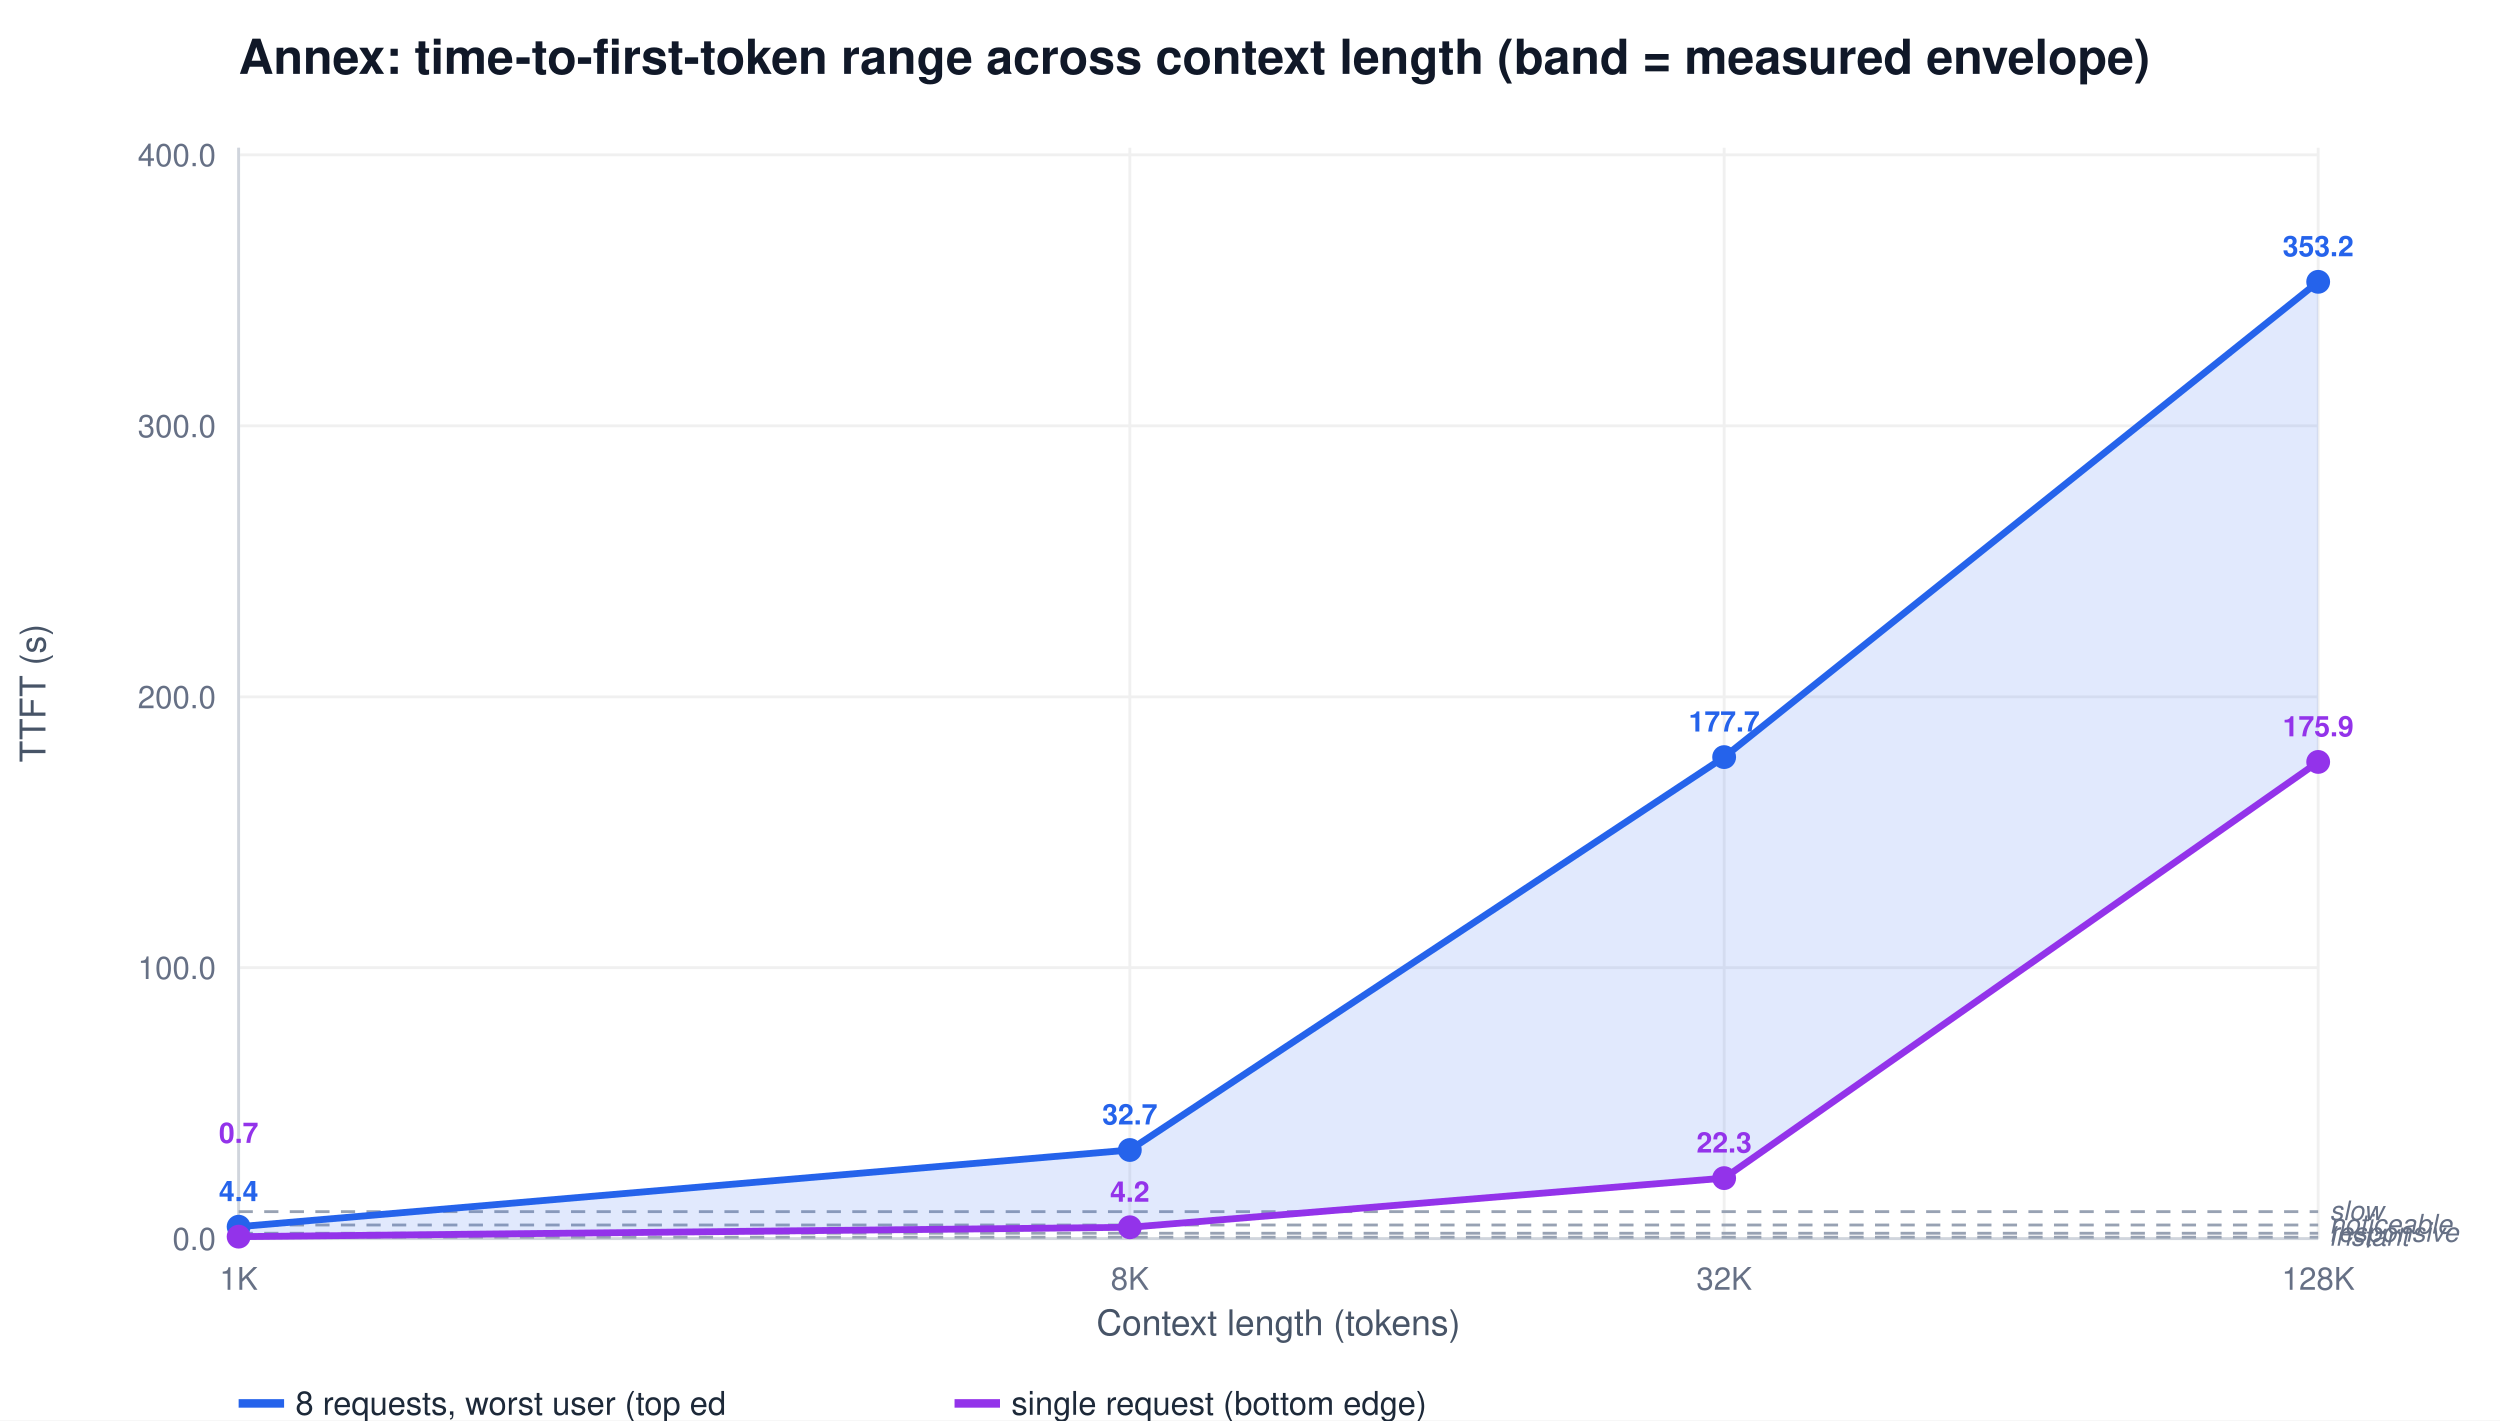
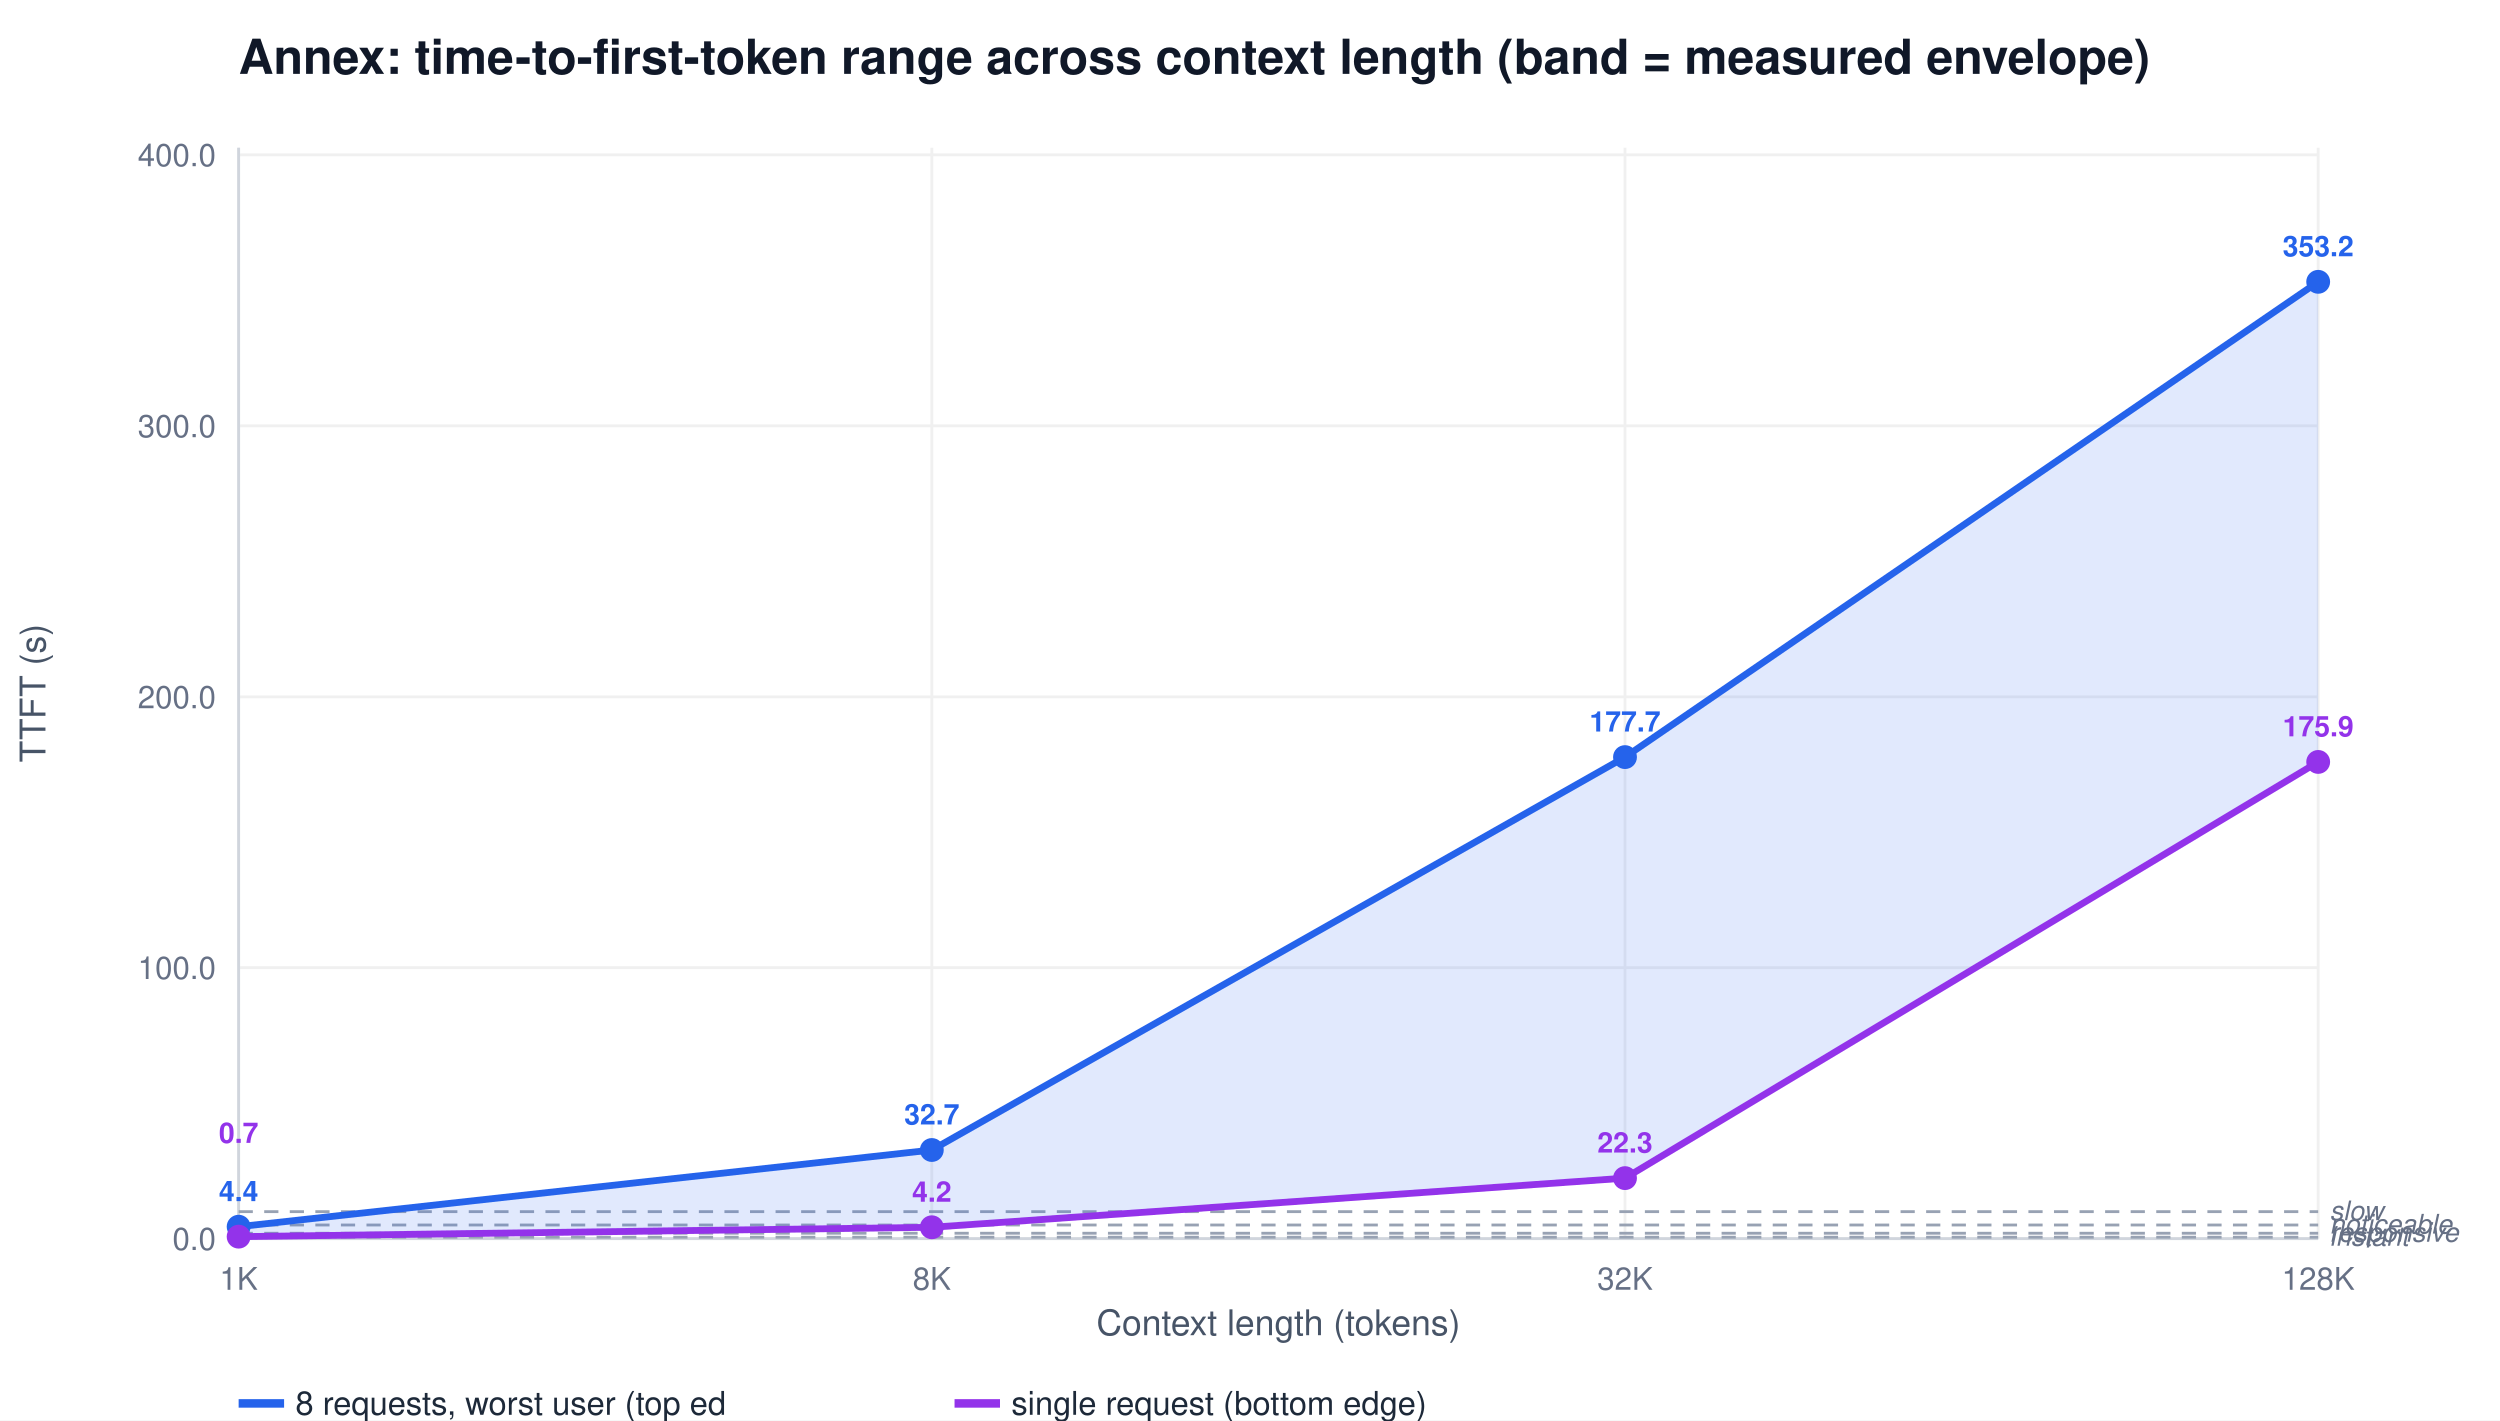
<svg xmlns="http://www.w3.org/2000/svg" width="880" height="500" viewBox="0 0 880 500" font-family="Segoe UI, Helvetica, Arial, sans-serif">
  <rect width="880" height="500" fill="#ffffff" />
  <text x="84" y="26" font-size="17" font-weight="600" fill="#101828">Annex: time-to-first-token range across context length (band = measured envelope)</text>
  <line x1="84" y1="436.0" x2="816" y2="436.0" stroke="#f0f0f0" stroke-width="1" />
  <text x="76" y="440.0" font-size="11" fill="#667085" text-anchor="end">0.0</text>
  <line x1="84" y1="340.6" x2="816" y2="340.6" stroke="#f0f0f0" stroke-width="1" />
  <text x="76" y="344.6" font-size="11" fill="#667085" text-anchor="end">100.0</text>
  <line x1="84" y1="245.3" x2="816" y2="245.3" stroke="#f0f0f0" stroke-width="1" />
  <text x="76" y="249.3" font-size="11" fill="#667085" text-anchor="end">200.0</text>
  <line x1="84" y1="149.9" x2="816" y2="149.9" stroke="#f0f0f0" stroke-width="1" />
  <text x="76" y="153.9" font-size="11" fill="#667085" text-anchor="end">300.0</text>
  <line x1="84" y1="54.5" x2="816" y2="54.5" stroke="#f0f0f0" stroke-width="1" />
  <text x="76" y="58.5" font-size="11" fill="#667085" text-anchor="end">400.0</text>
  <line x1="84.0" y1="52" x2="84.0" y2="436" stroke="#f0f0f0" stroke-width="1" />
  <text x="84.0" y="454" font-size="11" fill="#667085" text-anchor="middle">1K</text>
-   <line x1="397.7" y1="52" x2="397.7" y2="436" stroke="#f0f0f0" stroke-width="1" />
-   <text x="397.7" y="454" font-size="11" fill="#667085" text-anchor="middle">8K</text>
-   <line x1="606.9" y1="52" x2="606.9" y2="436" stroke="#f0f0f0" stroke-width="1" />
-   <text x="606.9" y="454" font-size="11" fill="#667085" text-anchor="middle">32K</text>
+   <line x1="328.0" y1="52" x2="328.0" y2="436" stroke="#f0f0f0" stroke-width="1" />
+   <text x="328.0" y="454" font-size="11" fill="#667085" text-anchor="middle">8K</text>
+   <line x1="572.0" y1="52" x2="572.0" y2="436" stroke="#f0f0f0" stroke-width="1" />
+   <text x="572.0" y="454" font-size="11" fill="#667085" text-anchor="middle">32K</text>
  <line x1="816.0" y1="52" x2="816.0" y2="436" stroke="#f0f0f0" stroke-width="1" />
  <text x="816.0" y="454" font-size="11" fill="#667085" text-anchor="middle">128K</text>
  <line x1="84" y1="436" x2="816" y2="436" stroke="#d0d5dd" stroke-width="1" />
  <line x1="84" y1="52" x2="84" y2="436" stroke="#d0d5dd" stroke-width="1" />
  <line x1="84" y1="435.5" x2="816" y2="435.5" stroke="#98a2b3" stroke-width="1" stroke-dasharray="5 4" />
  <text x="820" y="438.5" font-size="9.5" fill="#667085" font-style="italic">instant</text>
  <line x1="84" y1="434.1" x2="816" y2="434.1" stroke="#98a2b3" stroke-width="1" stroke-dasharray="5 4" />
  <text x="820" y="437.1" font-size="9.5" fill="#667085" font-style="italic">responsive</text>
  <line x1="84" y1="431.2" x2="816" y2="431.2" stroke="#98a2b3" stroke-width="1" stroke-dasharray="5 4" />
  <text x="820" y="434.2" font-size="9.5" fill="#667085" font-style="italic">noticeable</text>
  <line x1="84" y1="426.5" x2="816" y2="426.5" stroke="#98a2b3" stroke-width="1" stroke-dasharray="5 4" />
  <text x="820" y="429.5" font-size="9.5" fill="#667085" font-style="italic">slow</text>
-   <polygon points="84.0,431.8 397.7,404.8 606.9,266.5 816.0,99.2 816.0,268.2 606.9,414.7 397.7,432.0 84.0,435.3" fill="#2563eb" fill-opacity="0.14" stroke="none" />
-   <polyline points="84.0,431.8 397.7,404.8 606.9,266.5 816.0,99.2" fill="none" stroke="#2563eb" stroke-width="2.4" />
+   <polygon points="84.0,431.8 328.0,404.8 572.0,266.5 816.0,99.2 816.0,268.2 572.0,414.7 328.0,432.0 84.0,435.3" fill="#2563eb" fill-opacity="0.14" stroke="none" />
+   <polyline points="84.0,431.8 328.0,404.8 572.0,266.5 816.0,99.2" fill="none" stroke="#2563eb" stroke-width="2.4" />
  <circle cx="84.0" cy="431.8" r="4.2" fill="#2563eb" />
-   <circle cx="397.7" cy="404.8" r="4.2" fill="#2563eb" />
-   <circle cx="606.9" cy="266.5" r="4.2" fill="#2563eb" />
+   <circle cx="328.0" cy="404.8" r="4.2" fill="#2563eb" />
+   <circle cx="572.0" cy="266.5" r="4.2" fill="#2563eb" />
  <circle cx="816.0" cy="99.2" r="4.2" fill="#2563eb" />
-   <polyline points="84.0,435.3 397.7,432.0 606.9,414.7 816.0,268.2" fill="none" stroke="#9333ea" stroke-width="2.4" />
+   <polyline points="84.0,435.3 328.0,432.0 572.0,414.7 816.0,268.2" fill="none" stroke="#9333ea" stroke-width="2.4" />
  <circle cx="84.0" cy="435.3" r="4.2" fill="#9333ea" />
-   <circle cx="397.7" cy="432.0" r="4.2" fill="#9333ea" />
-   <circle cx="606.9" cy="414.7" r="4.2" fill="#9333ea" />
+   <circle cx="328.0" cy="432.0" r="4.2" fill="#9333ea" />
+   <circle cx="572.0" cy="414.7" r="4.2" fill="#9333ea" />
  <circle cx="816.0" cy="268.2" r="4.2" fill="#9333ea" />
  <text x="84.0" y="422.8" font-size="10" fill="#2563eb" text-anchor="middle" font-weight="600">4.4</text>
  <text x="84.0" y="402.3" font-size="10" fill="#9333ea" text-anchor="middle" font-weight="600">0.7</text>
-   <text x="397.7" y="395.8" font-size="10" fill="#2563eb" text-anchor="middle" font-weight="600">32.7</text>
-   <text x="397.7" y="423.0" font-size="10" fill="#9333ea" text-anchor="middle" font-weight="600">4.2</text>
-   <text x="606.9" y="257.5" font-size="10" fill="#2563eb" text-anchor="middle" font-weight="600">177.7</text>
-   <text x="606.9" y="405.7" font-size="10" fill="#9333ea" text-anchor="middle" font-weight="600">22.3</text>
+   <text x="328.0" y="395.8" font-size="10" fill="#2563eb" text-anchor="middle" font-weight="600">32.7</text>
+   <text x="328.0" y="423.0" font-size="10" fill="#9333ea" text-anchor="middle" font-weight="600">4.2</text>
+   <text x="572.0" y="257.5" font-size="10" fill="#2563eb" text-anchor="middle" font-weight="600">177.7</text>
+   <text x="572.0" y="405.7" font-size="10" fill="#9333ea" text-anchor="middle" font-weight="600">22.3</text>
  <text x="816.0" y="90.2" font-size="10" fill="#2563eb" text-anchor="middle" font-weight="600">353.2</text>
  <text x="816.0" y="259.2" font-size="10" fill="#9333ea" text-anchor="middle" font-weight="600">175.9</text>
  <line x1="84" y1="494" x2="100" y2="494" stroke="#2563eb" stroke-width="3" />
  <text x="104" y="498" font-size="11.5" fill="#1d2939">8 requests, worst user (top ed</text>
  <line x1="336" y1="494" x2="352" y2="494" stroke="#9333ea" stroke-width="3" />
  <text x="356" y="498" font-size="11.5" fill="#1d2939">single request (bottom edge)</text>
  <text x="450" y="470" font-size="12.5" fill="#475467" text-anchor="middle">Context length (tokens)</text>
  <text x="16" y="244" font-size="12.5" fill="#475467" text-anchor="middle" transform="rotate(-90 16 244)">TTFT (s)</text>
</svg>
